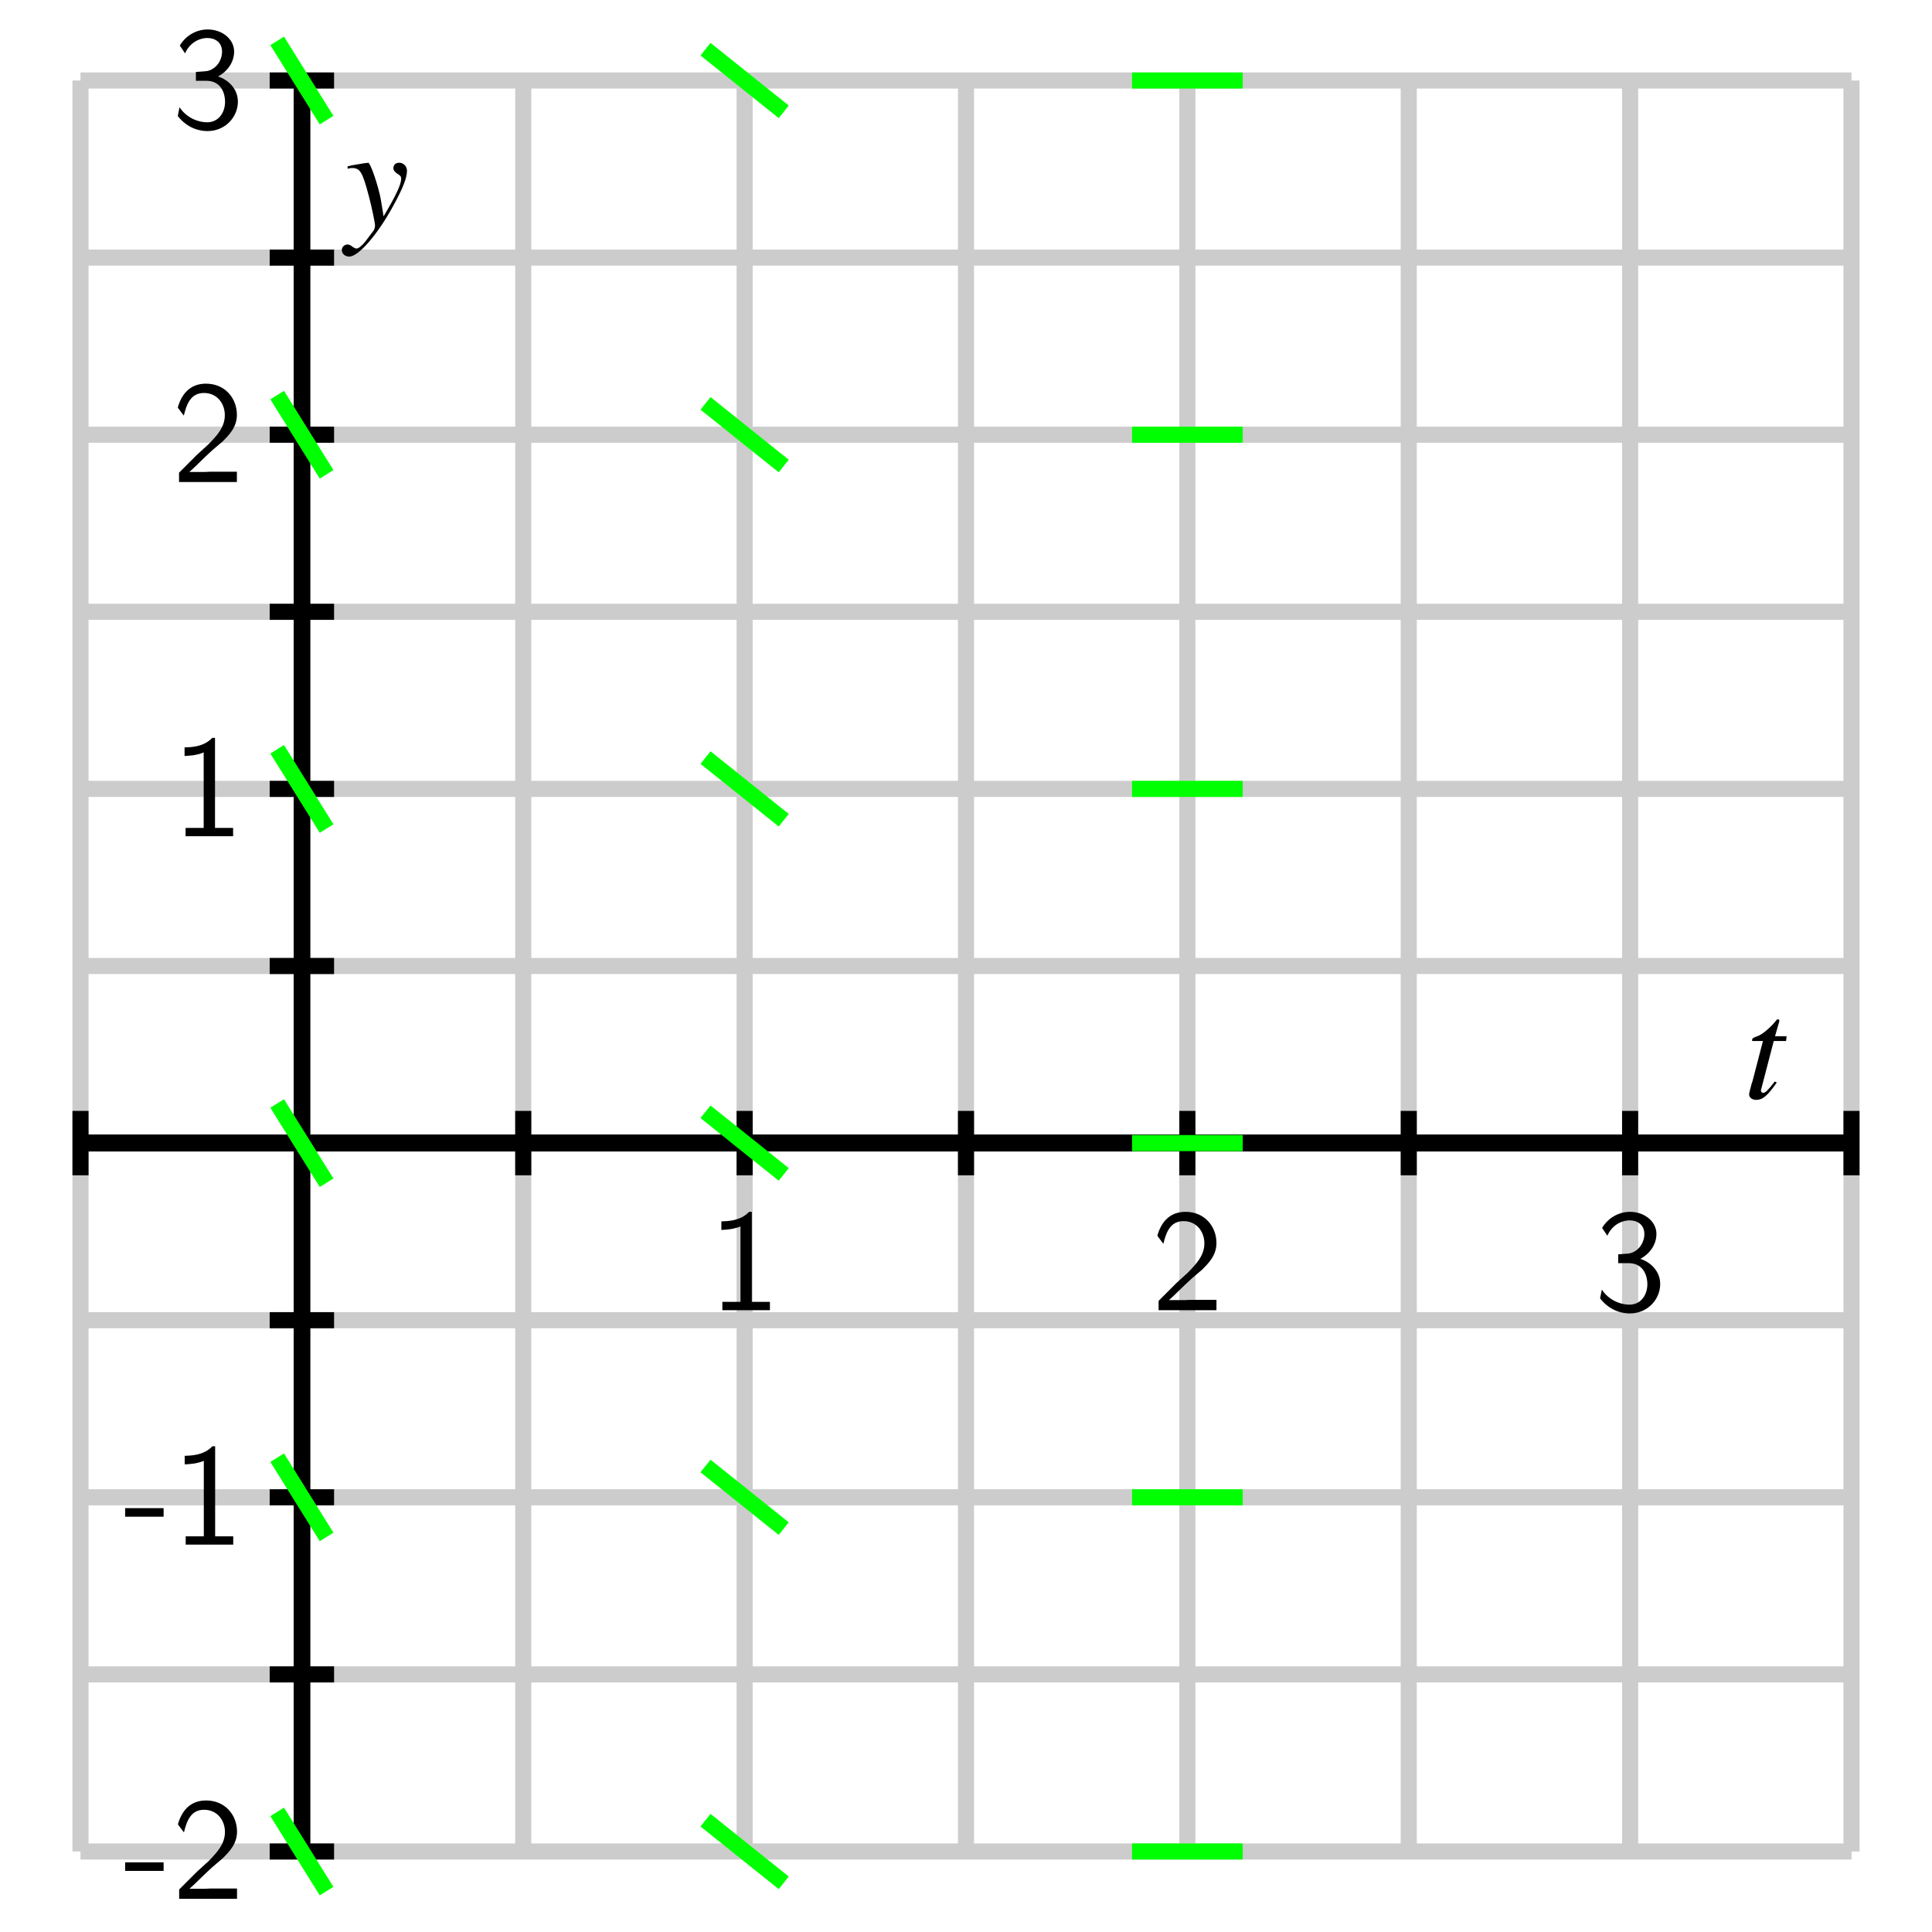
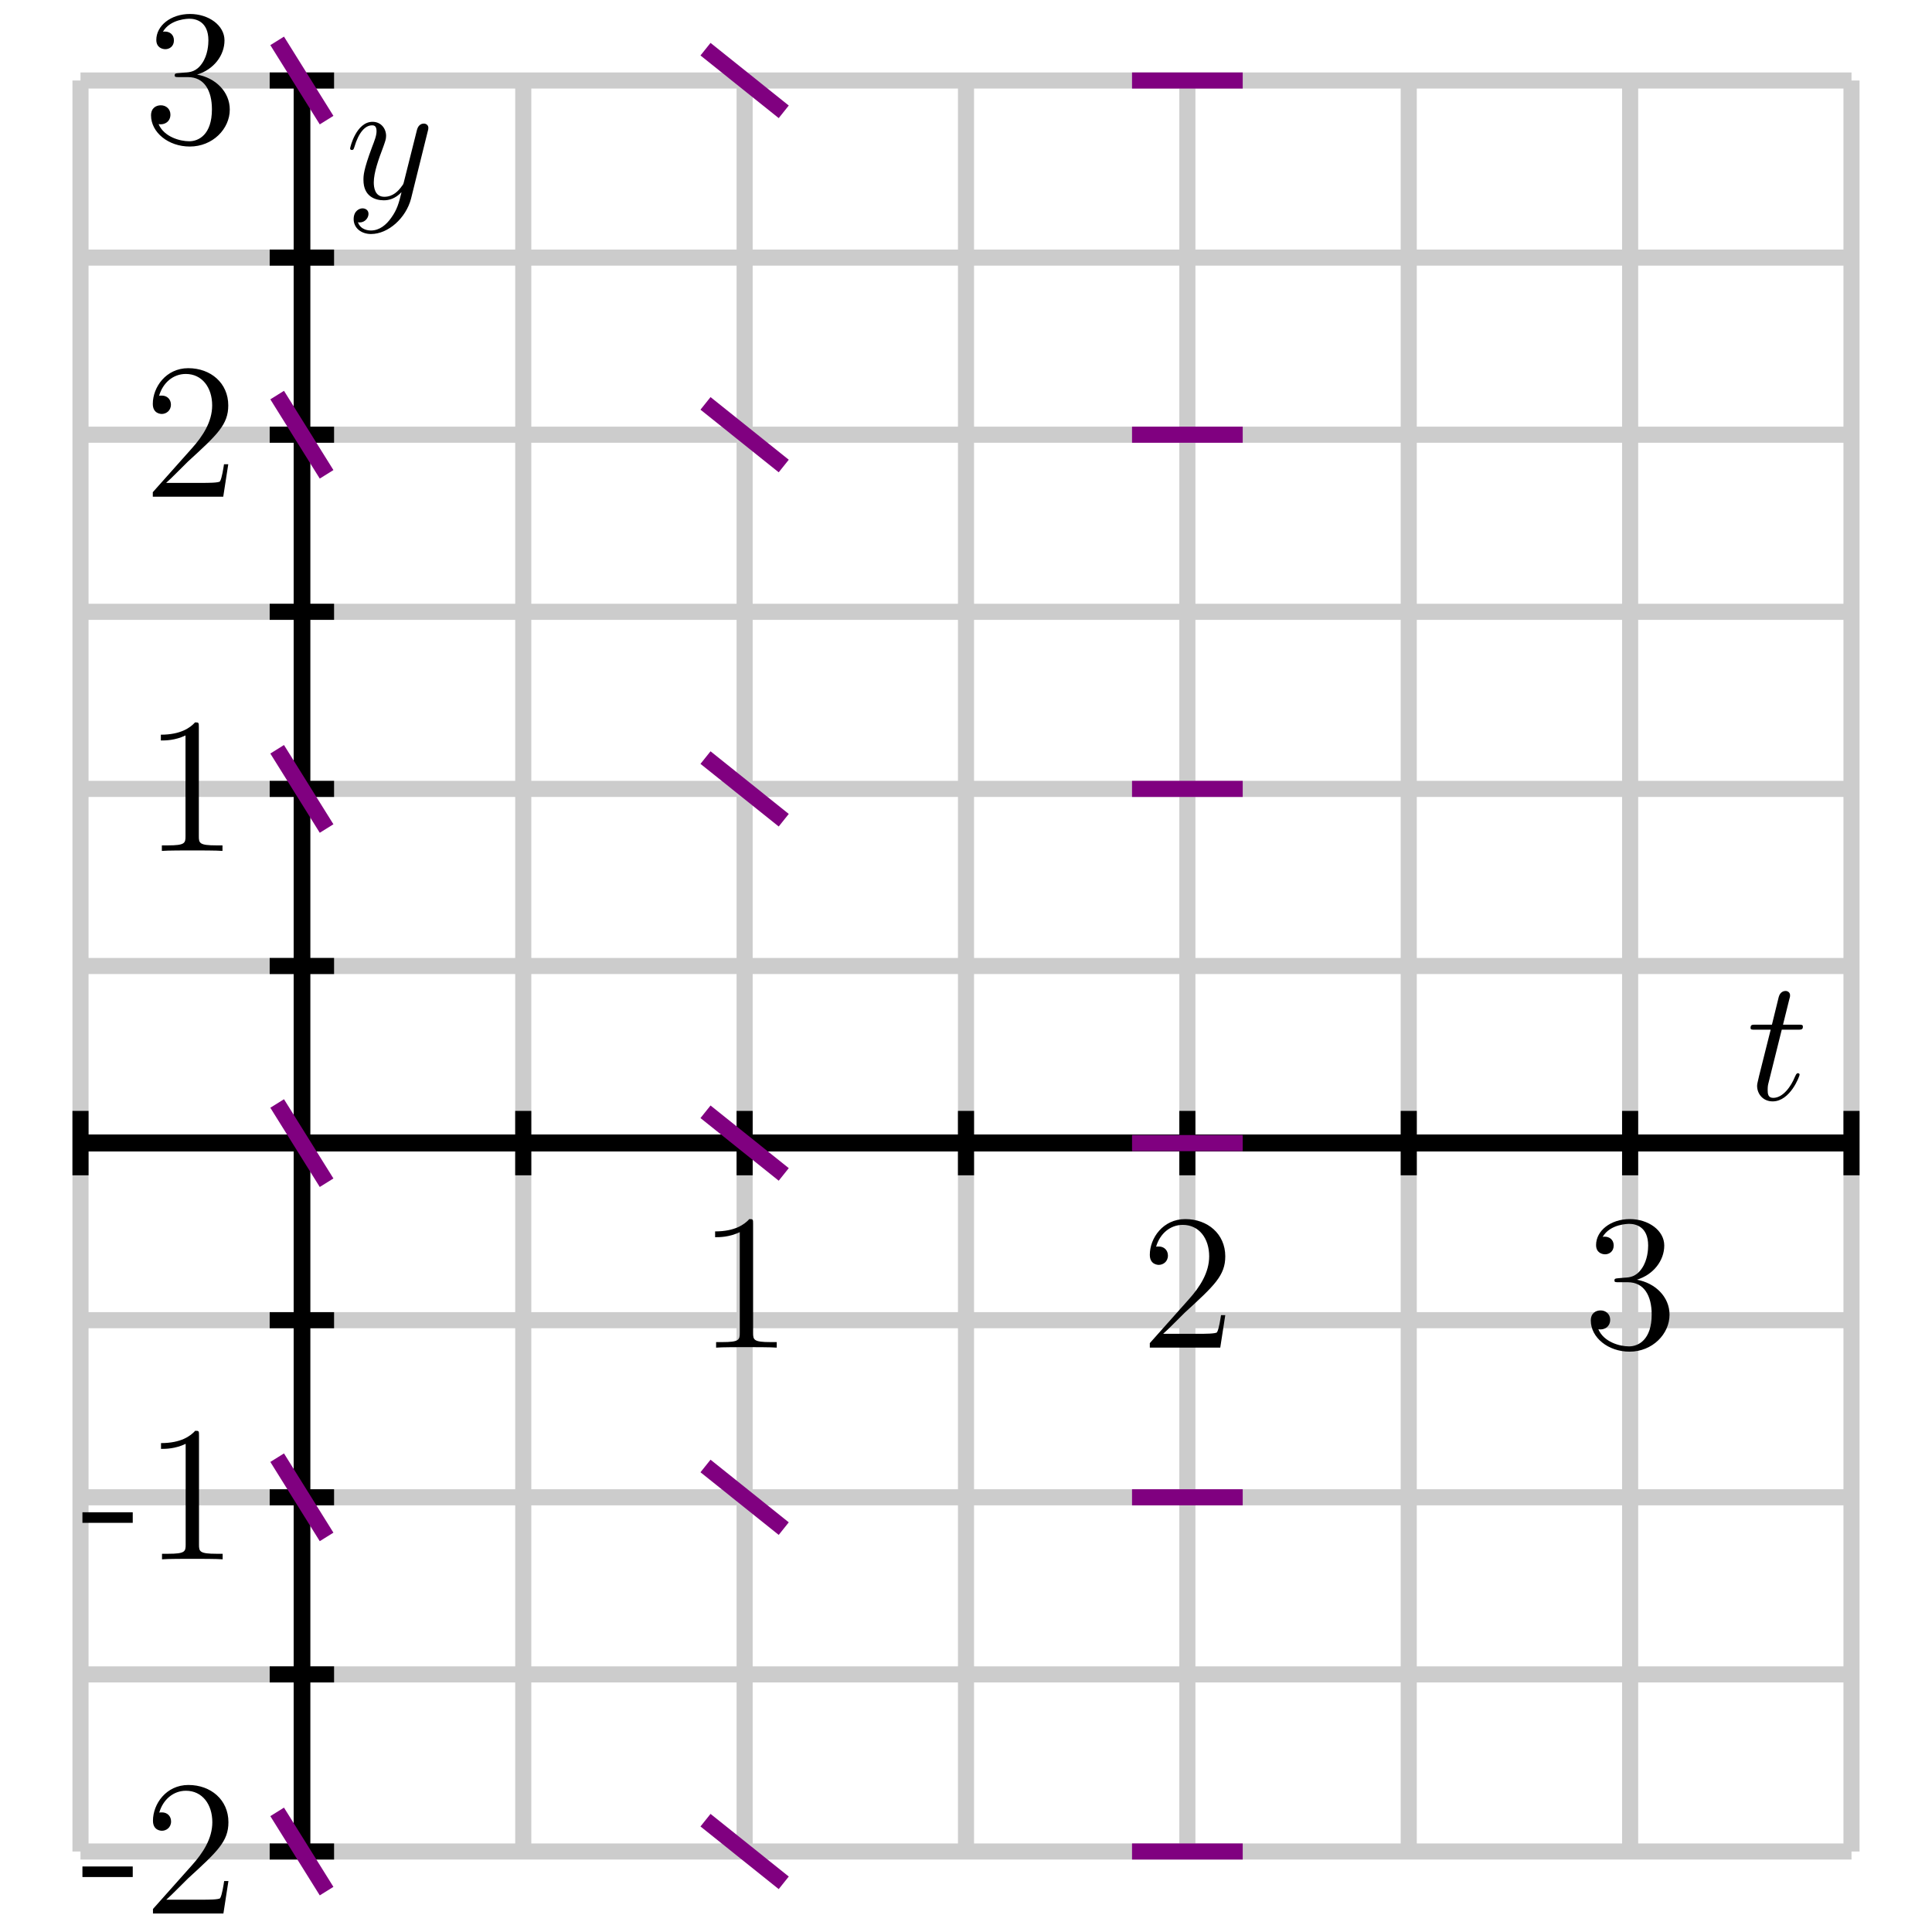
<svg xmlns="http://www.w3.org/2000/svg" xmlns:xlink="http://www.w3.org/1999/xlink" width="120pt" height="120pt" viewBox="0 0 120 120" version="1.1">
  <defs>
    <g>
      <symbol overflow="visible" id="glyph0-0">
        <path style="stroke:none;" d="" />
      </symbol>
      <symbol overflow="visible" id="glyph0-1">
-         <path style="stroke:none;" d="M 2.688 -6.109 L 2.516 -6.109 C 1.984 -5.547 1.234 -5.531 0.797 -5.516 L 0.797 -4.984 C 1.094 -5 1.531 -5.016 1.984 -5.203 L 1.984 -0.516 L 0.859 -0.516 L 0.859 0 L 3.812 0 L 3.812 -0.516 L 2.688 -0.516 Z M 2.688 -6.109 " />
+         <path style="stroke:none;" d="M 3.453 -7.688 C 3.453 -7.969 3.453 -7.984 3.219 -7.984 C 2.922 -7.656 2.328 -7.219 1.094 -7.219 L 1.094 -6.859 C 1.375 -6.859 1.969 -6.859 2.625 -7.172 L 2.625 -0.922 C 2.625 -0.484 2.594 -0.344 1.531 -0.344 L 1.156 -0.344 L 1.156 0 C 1.484 -0.031 2.656 -0.031 3.047 -0.031 C 3.438 -0.031 4.594 -0.031 4.922 0 L 4.922 -0.344 L 4.547 -0.344 C 3.484 -0.344 3.453 -0.484 3.453 -0.922 Z M 3.453 -7.688 " />
      </symbol>
      <symbol overflow="visible" id="glyph0-2">
-         <path style="stroke:none;" d="M 1.562 -1.688 L 0.453 -0.578 L 0.453 0 L 4.047 0 L 4.047 -0.641 L 2.406 -0.641 C 2.297 -0.641 2.188 -0.625 2.078 -0.625 L 1.094 -0.625 C 1.391 -0.875 2.062 -1.562 2.344 -1.812 C 2.516 -1.984 2.984 -2.359 3.156 -2.516 C 3.562 -2.922 4.047 -3.406 4.047 -4.172 C 4.047 -5.203 3.312 -6.109 2.125 -6.109 C 1.094 -6.109 0.594 -5.406 0.375 -4.625 C 0.484 -4.469 0.531 -4.422 0.547 -4.391 C 0.562 -4.375 0.656 -4.25 0.75 -4.125 C 0.922 -4.828 1.172 -5.531 2 -5.531 C 2.844 -5.531 3.297 -4.844 3.297 -4.156 C 3.297 -3.391 2.797 -2.875 2.266 -2.328 Z M 1.562 -1.688 " />
+         <path style="stroke:none;" d="M 5.281 -2.016 L 5.016 -2.016 C 4.984 -1.812 4.891 -1.156 4.766 -0.953 C 4.688 -0.859 4 -0.859 3.641 -0.859 L 1.422 -0.859 C 1.734 -1.125 2.469 -1.891 2.781 -2.188 C 4.609 -3.859 5.281 -4.484 5.281 -5.672 C 5.281 -7.062 4.188 -7.984 2.797 -7.984 C 1.406 -7.984 0.594 -6.797 0.594 -5.766 C 0.594 -5.141 1.109 -5.141 1.156 -5.141 C 1.406 -5.141 1.719 -5.328 1.719 -5.719 C 1.719 -6.047 1.484 -6.281 1.156 -6.281 C 1.047 -6.281 1.016 -6.281 0.984 -6.266 C 1.219 -7.078 1.859 -7.625 2.641 -7.625 C 3.656 -7.625 4.281 -6.781 4.281 -5.672 C 4.281 -4.656 3.703 -3.766 3.016 -3 L 0.594 -0.281 L 0.594 0 L 4.969 0 Z M 5.281 -2.016 " />
      </symbol>
      <symbol overflow="visible" id="glyph0-3">
-         <path style="stroke:none;" d="M 0.828 -4.625 C 1.094 -5.25 1.672 -5.578 2.219 -5.578 C 2.688 -5.578 3.125 -5.312 3.125 -4.734 C 3.125 -4.188 2.766 -3.656 2.219 -3.531 C 2.156 -3.516 2.141 -3.516 1.5 -3.469 L 1.5 -2.922 L 2.141 -2.922 C 3.109 -2.922 3.312 -2.078 3.312 -1.625 C 3.312 -0.922 2.891 -0.344 2.203 -0.344 C 1.578 -0.344 0.875 -0.672 0.484 -1.281 L 0.375 -0.734 C 1.031 0.109 1.859 0.203 2.219 0.203 C 3.328 0.203 4.109 -0.672 4.109 -1.625 C 4.109 -2.438 3.484 -3 2.875 -3.188 C 3.562 -3.562 3.875 -4.172 3.875 -4.734 C 3.875 -5.516 3.125 -6.109 2.234 -6.109 C 1.531 -6.109 0.875 -5.734 0.5 -5.109 Z M 0.828 -4.625 " />
+         <path style="stroke:none;" d="M 2.203 -4.312 C 2 -4.297 1.953 -4.281 1.953 -4.172 C 1.953 -4.062 2.016 -4.062 2.234 -4.062 L 2.781 -4.062 C 3.797 -4.062 4.266 -3.219 4.266 -2.062 C 4.266 -0.484 3.438 -0.078 2.859 -0.078 C 2.281 -0.078 1.297 -0.344 0.953 -1.141 C 1.328 -1.078 1.688 -1.297 1.688 -1.734 C 1.688 -2.078 1.422 -2.312 1.094 -2.312 C 0.797 -2.312 0.484 -2.141 0.484 -1.688 C 0.484 -0.625 1.562 0.25 2.891 0.25 C 4.312 0.25 5.375 -0.844 5.375 -2.047 C 5.375 -3.156 4.484 -4.016 3.344 -4.219 C 4.375 -4.531 5.047 -5.406 5.047 -6.344 C 5.047 -7.281 4.062 -7.984 2.906 -7.984 C 1.703 -7.984 0.812 -7.25 0.812 -6.375 C 0.812 -5.891 1.188 -5.797 1.375 -5.797 C 1.625 -5.797 1.906 -5.969 1.906 -6.344 C 1.906 -6.719 1.625 -6.891 1.359 -6.891 C 1.281 -6.891 1.266 -6.891 1.219 -6.875 C 1.688 -7.688 2.812 -7.688 2.875 -7.688 C 3.266 -7.688 4.047 -7.516 4.047 -6.344 C 4.047 -6.109 4.016 -5.438 3.656 -4.922 C 3.297 -4.391 2.891 -4.359 2.562 -4.344 Z M 2.203 -4.312 " />
      </symbol>
      <symbol overflow="visible" id="glyph0-4">
-         <path style="stroke:none;" d="M 2.484 -1.734 L 2.484 -2.266 L 0.094 -2.266 L 0.094 -1.734 Z M 2.484 -1.734 " />
+         <path style="stroke:none;" d="M 3.25 -2.266 L 3.25 -2.922 L 0.125 -2.922 L 0.125 -2.266 Z M 3.25 -2.266 " />
      </symbol>
      <symbol overflow="visible" id="glyph1-0">
        <path style="stroke:none;" d="" />
      </symbol>
      <symbol overflow="visible" id="glyph1-1">
-         <path style="stroke:none;" d="M 2.656 -3.859 L 1.938 -3.859 L 2.203 -4.781 C 2.203 -4.797 2.203 -4.812 2.203 -4.828 C 2.203 -4.891 2.172 -4.906 2.141 -4.906 C 2.078 -4.906 2.047 -4.906 2 -4.828 C 1.641 -4.375 1.094 -3.922 0.797 -3.844 C 0.578 -3.766 0.516 -3.719 0.516 -3.625 C 0.516 -3.609 0.516 -3.594 0.516 -3.562 L 1.188 -3.562 L 0.547 -1.094 C 0.516 -1.016 0.516 -0.984 0.484 -0.906 C 0.406 -0.625 0.328 -0.312 0.328 -0.25 C 0.328 -0.047 0.516 0.094 0.766 0.094 C 1.172 0.094 1.469 -0.156 2.047 -0.984 L 1.922 -1.047 C 1.484 -0.484 1.344 -0.344 1.203 -0.344 C 1.109 -0.344 1.062 -0.406 1.062 -0.516 C 1.062 -0.531 1.062 -0.547 1.078 -0.562 L 1.859 -3.562 L 2.625 -3.562 Z M 2.656 -3.859 " />
+         <path style="stroke:none;" d="M 2.172 -4.344 L 3.156 -4.344 C 3.375 -4.344 3.484 -4.344 3.484 -4.531 C 3.484 -4.656 3.406 -4.656 3.203 -4.656 L 2.25 -4.656 L 2.641 -6.234 C 2.688 -6.375 2.688 -6.406 2.688 -6.484 C 2.688 -6.656 2.547 -6.75 2.406 -6.75 C 2.328 -6.75 2.078 -6.719 1.984 -6.375 L 1.562 -4.656 L 0.547 -4.656 C 0.328 -4.656 0.234 -4.656 0.234 -4.453 C 0.234 -4.344 0.312 -4.344 0.516 -4.344 L 1.484 -4.344 L 0.766 -1.484 C 0.688 -1.109 0.641 -1 0.641 -0.859 C 0.641 -0.359 1 0.109 1.609 0.109 C 2.703 0.109 3.281 -1.469 3.281 -1.547 C 3.281 -1.609 3.234 -1.641 3.172 -1.641 C 3.156 -1.641 3.109 -1.641 3.094 -1.594 C 3.078 -1.594 3.062 -1.578 2.984 -1.406 C 2.766 -0.859 2.266 -0.109 1.641 -0.109 C 1.312 -0.109 1.297 -0.375 1.297 -0.609 C 1.297 -0.625 1.297 -0.828 1.328 -0.953 Z M 2.172 -4.344 " />
      </symbol>
      <symbol overflow="visible" id="glyph1-2">
-         <path style="stroke:none;" d="M 0.141 -3.594 C 0.25 -3.625 0.312 -3.641 0.406 -3.641 C 0.922 -3.641 1.062 -3.406 1.469 -1.859 C 1.625 -1.281 1.844 -0.219 1.844 -0.078 C 1.844 0.078 1.797 0.219 1.656 0.375 C 1.375 0.75 1.203 0.984 1.094 1.094 C 0.906 1.281 0.797 1.359 0.688 1.359 C 0.625 1.359 0.562 1.328 0.469 1.266 C 0.328 1.156 0.234 1.109 0.141 1.109 C -0.062 1.109 -0.219 1.266 -0.219 1.453 C -0.219 1.688 -0.016 1.859 0.25 1.859 C 0.812 1.859 2 0.5 2.969 -1.281 C 3.578 -2.391 3.828 -3.031 3.828 -3.469 C 3.828 -3.75 3.609 -3.969 3.344 -3.969 C 3.125 -3.969 2.984 -3.828 2.984 -3.641 C 2.984 -3.5 3.062 -3.406 3.234 -3.281 C 3.406 -3.188 3.469 -3.109 3.469 -2.984 C 3.469 -2.625 3.141 -1.922 2.375 -0.641 L 2.203 -1.688 C 2.062 -2.484 1.562 -3.969 1.422 -3.969 L 1.391 -3.969 C 1.375 -3.953 1.344 -3.953 1.312 -3.953 C 1.219 -3.953 0.906 -3.891 0.422 -3.812 C 0.375 -3.797 0.266 -3.766 0.141 -3.75 Z M 0.141 -3.594 " />
+         <path style="stroke:none;" d="M 2.844 1.203 C 2.547 1.625 2.125 1.984 1.594 1.984 C 1.469 1.984 0.953 1.969 0.781 1.469 C 0.828 1.484 0.875 1.484 0.891 1.484 C 1.219 1.484 1.438 1.203 1.438 0.953 C 1.438 0.703 1.234 0.609 1.062 0.609 C 0.891 0.609 0.516 0.75 0.516 1.281 C 0.516 1.828 0.984 2.203 1.594 2.203 C 2.672 2.203 3.766 1.203 4.078 0.016 L 5.125 -4.203 C 5.141 -4.25 5.156 -4.312 5.156 -4.391 C 5.156 -4.547 5.031 -4.656 4.875 -4.656 C 4.766 -4.656 4.547 -4.609 4.453 -4.281 L 3.656 -1.109 C 3.609 -0.922 3.609 -0.891 3.516 -0.781 C 3.297 -0.469 2.953 -0.109 2.422 -0.109 C 1.828 -0.109 1.766 -0.703 1.766 -1 C 1.766 -1.609 2.062 -2.438 2.359 -3.219 C 2.469 -3.531 2.531 -3.688 2.531 -3.891 C 2.531 -4.344 2.219 -4.766 1.688 -4.766 C 0.688 -4.766 0.297 -3.203 0.297 -3.109 C 0.297 -3.062 0.328 -3.016 0.406 -3.016 C 0.5 -3.016 0.516 -3.062 0.562 -3.203 C 0.828 -4.109 1.234 -4.547 1.656 -4.547 C 1.75 -4.547 1.938 -4.547 1.938 -4.188 C 1.938 -3.906 1.812 -3.594 1.656 -3.188 C 1.125 -1.766 1.125 -1.422 1.125 -1.156 C 1.125 -0.125 1.859 0.109 2.391 0.109 C 2.703 0.109 3.094 0.016 3.484 -0.391 L 3.484 -0.375 C 3.328 0.266 3.219 0.688 2.844 1.203 Z M 2.844 1.203 " />
      </symbol>
    </g>
  </defs>
  <g id="surface1">
    <path style="fill:none;stroke-width:10;stroke-linecap:butt;stroke-linejoin:miter;stroke:rgb(80.077%,80.077%,80.077%);stroke-opacity:1;stroke-miterlimit:10;" d="M 50 50 L 50 1150 M 187.5 50 L 187.5 1150 M 325 50 L 325 1150 M 462.5 50 L 462.5 1150 M 600 50 L 600 1150 M 737.5 50 L 737.5 1150 M 875 50 L 875 1150 M 1012.5 50 L 1012.5 1150 M 1150 50 L 1150 1150 M 50 50 L 1150 50 M 50 160 L 1150 160 M 50 270 L 1150 270 M 50 380 L 1150 380 M 50 490 L 1150 490 M 50 600 L 1150 600 M 50 710 L 1150 710 M 50 820 L 1150 820 M 50 930 L 1150 930 M 50 1040 L 1150 1040 M 50 1150 L 1150 1150 " transform="matrix(0.1,0,0,-0.1,0,120)" />
    <path style="fill:none;stroke-width:10;stroke-linecap:butt;stroke-linejoin:miter;stroke:rgb(0%,0%,0%);stroke-opacity:1;stroke-miterlimit:10;" d="M 50 490 L 1150 490 M 187.5 50 L 187.5 1150 " transform="matrix(0.1,0,0,-0.1,0,120)" />
    <path style="fill:none;stroke-width:10;stroke-linecap:butt;stroke-linejoin:miter;stroke:rgb(0%,0%,0%);stroke-opacity:1;stroke-miterlimit:10;" d="M 50 490 L 1150 490 M 187.5 50 L 187.5 1150 M 50 470 L 50 510 " transform="matrix(0.1,0,0,-0.1,0,120)" />
    <path style="fill:none;stroke-width:10;stroke-linecap:butt;stroke-linejoin:miter;stroke:rgb(0%,0%,0%);stroke-opacity:1;stroke-miterlimit:10;" d="M 50 490 L 1150 490 M 187.5 50 L 187.5 1150 M 187.5 470 L 187.5 510 " transform="matrix(0.1,0,0,-0.1,0,120)" />
    <path style="fill:none;stroke-width:10;stroke-linecap:butt;stroke-linejoin:miter;stroke:rgb(0%,0%,0%);stroke-opacity:1;stroke-miterlimit:10;" d="M 50 490 L 1150 490 M 187.5 50 L 187.5 1150 M 325 470 L 325 510 " transform="matrix(0.1,0,0,-0.1,0,120)" />
    <path style="fill:none;stroke-width:10;stroke-linecap:butt;stroke-linejoin:miter;stroke:rgb(0%,0%,0%);stroke-opacity:1;stroke-miterlimit:10;" d="M 50 490 L 1150 490 M 187.5 50 L 187.5 1150 M 462.5 470 L 462.5 510 " transform="matrix(0.1,0,0,-0.1,0,120)" />
    <path style="fill:none;stroke-width:10;stroke-linecap:butt;stroke-linejoin:miter;stroke:rgb(0%,0%,0%);stroke-opacity:1;stroke-miterlimit:10;" d="M 50 490 L 1150 490 M 187.5 50 L 187.5 1150 M 600 470 L 600 510 " transform="matrix(0.1,0,0,-0.1,0,120)" />
    <path style="fill:none;stroke-width:10;stroke-linecap:butt;stroke-linejoin:miter;stroke:rgb(0%,0%,0%);stroke-opacity:1;stroke-miterlimit:10;" d="M 50 490 L 1150 490 M 187.5 50 L 187.5 1150 M 737.5 470 L 737.5 510 " transform="matrix(0.1,0,0,-0.1,0,120)" />
    <path style="fill:none;stroke-width:10;stroke-linecap:butt;stroke-linejoin:miter;stroke:rgb(0%,0%,0%);stroke-opacity:1;stroke-miterlimit:10;" d="M 50 490 L 1150 490 M 187.5 50 L 187.5 1150 M 875 470 L 875 510 " transform="matrix(0.1,0,0,-0.1,0,120)" />
    <path style="fill:none;stroke-width:10;stroke-linecap:butt;stroke-linejoin:miter;stroke:rgb(0%,0%,0%);stroke-opacity:1;stroke-miterlimit:10;" d="M 50 490 L 1150 490 M 187.5 50 L 187.5 1150 M 1012.5 470 L 1012.5 510 " transform="matrix(0.1,0,0,-0.1,0,120)" />
    <path style="fill:none;stroke-width:10;stroke-linecap:butt;stroke-linejoin:miter;stroke:rgb(0%,0%,0%);stroke-opacity:1;stroke-miterlimit:10;" d="M 50 490 L 1150 490 M 187.5 50 L 187.5 1150 M 1150 470 L 1150 510 " transform="matrix(0.1,0,0,-0.1,0,120)" />
    <path style="fill:none;stroke-width:10;stroke-linecap:butt;stroke-linejoin:miter;stroke:rgb(0%,0%,0%);stroke-opacity:1;stroke-miterlimit:10;" d="M 50 490 L 1150 490 M 187.5 50 L 187.5 1150 M 167.5 50 L 207.5 50 " transform="matrix(0.1,0,0,-0.1,0,120)" />
    <path style="fill:none;stroke-width:10;stroke-linecap:butt;stroke-linejoin:miter;stroke:rgb(0%,0%,0%);stroke-opacity:1;stroke-miterlimit:10;" d="M 50 490 L 1150 490 M 187.5 50 L 187.5 1150 M 167.5 160 L 207.5 160 " transform="matrix(0.1,0,0,-0.1,0,120)" />
    <path style="fill:none;stroke-width:10;stroke-linecap:butt;stroke-linejoin:miter;stroke:rgb(0%,0%,0%);stroke-opacity:1;stroke-miterlimit:10;" d="M 50 490 L 1150 490 M 187.5 50 L 187.5 1150 M 167.5 270 L 207.5 270 " transform="matrix(0.1,0,0,-0.1,0,120)" />
    <path style="fill:none;stroke-width:10;stroke-linecap:butt;stroke-linejoin:miter;stroke:rgb(0%,0%,0%);stroke-opacity:1;stroke-miterlimit:10;" d="M 50 490 L 1150 490 M 187.5 50 L 187.5 1150 M 167.5 380 L 207.5 380 " transform="matrix(0.1,0,0,-0.1,0,120)" />
    <path style="fill:none;stroke-width:10;stroke-linecap:butt;stroke-linejoin:miter;stroke:rgb(0%,0%,0%);stroke-opacity:1;stroke-miterlimit:10;" d="M 50 490 L 1150 490 M 187.5 50 L 187.5 1150 M 167.5 490 L 207.5 490 " transform="matrix(0.1,0,0,-0.1,0,120)" />
    <path style="fill:none;stroke-width:10;stroke-linecap:butt;stroke-linejoin:miter;stroke:rgb(0%,0%,0%);stroke-opacity:1;stroke-miterlimit:10;" d="M 50 490 L 1150 490 M 187.5 50 L 187.5 1150 M 167.5 600 L 207.5 600 " transform="matrix(0.1,0,0,-0.1,0,120)" />
    <path style="fill:none;stroke-width:10;stroke-linecap:butt;stroke-linejoin:miter;stroke:rgb(0%,0%,0%);stroke-opacity:1;stroke-miterlimit:10;" d="M 50 490 L 1150 490 M 187.5 50 L 187.5 1150 M 167.5 710 L 207.5 710 " transform="matrix(0.1,0,0,-0.1,0,120)" />
    <path style="fill:none;stroke-width:10;stroke-linecap:butt;stroke-linejoin:miter;stroke:rgb(0%,0%,0%);stroke-opacity:1;stroke-miterlimit:10;" d="M 50 490 L 1150 490 M 187.5 50 L 187.5 1150 M 167.5 820 L 207.5 820 " transform="matrix(0.1,0,0,-0.1,0,120)" />
    <path style="fill:none;stroke-width:10;stroke-linecap:butt;stroke-linejoin:miter;stroke:rgb(0%,0%,0%);stroke-opacity:1;stroke-miterlimit:10;" d="M 50 490 L 1150 490 M 187.5 50 L 187.5 1150 M 167.5 930 L 207.5 930 " transform="matrix(0.1,0,0,-0.1,0,120)" />
    <path style="fill:none;stroke-width:10;stroke-linecap:butt;stroke-linejoin:miter;stroke:rgb(0%,0%,0%);stroke-opacity:1;stroke-miterlimit:10;" d="M 50 490 L 1150 490 M 187.5 50 L 187.5 1150 M 167.5 1040 L 207.5 1040 " transform="matrix(0.1,0,0,-0.1,0,120)" />
    <path style="fill:none;stroke-width:10;stroke-linecap:butt;stroke-linejoin:miter;stroke:rgb(0%,0%,0%);stroke-opacity:1;stroke-miterlimit:10;" d="M 50 490 L 1150 490 M 187.5 50 L 187.5 1150 M 167.5 1150 L 207.5 1150 " transform="matrix(0.1,0,0,-0.1,0,120)" />
    <g style="fill:rgb(0%,0%,0%);fill-opacity:1;">
-       <use xlink:href="#glyph0-1" x="44.009" y="81.378" />
+       <use xlink:href="#glyph0-1" x="43.323" y="83.704" />
    </g>
    <g style="fill:rgb(0%,0%,0%);fill-opacity:1;">
-       <use xlink:href="#glyph0-2" x="71.509" y="81.378" />
+       <use xlink:href="#glyph0-2" x="70.823" y="83.704" />
    </g>
    <g style="fill:rgb(0%,0%,0%);fill-opacity:1;">
-       <use xlink:href="#glyph0-3" x="99.009" y="81.378" />
+       <use xlink:href="#glyph0-3" x="98.323" y="83.704" />
    </g>
    <g style="fill:rgb(0%,0%,0%);fill-opacity:1;">
-       <use xlink:href="#glyph0-4" x="7.678" y="117.939" />
-       <use xlink:href="#glyph0-2" x="10.675" y="117.939" />
+       <use xlink:href="#glyph0-4" x="4.995" y="118.852" />
+       <use xlink:href="#glyph0-2" x="8.907" y="118.852" />
    </g>
    <g style="fill:rgb(0%,0%,0%);fill-opacity:1;">
-       <use xlink:href="#glyph0-4" x="7.678" y="95.939" />
-       <use xlink:href="#glyph0-1" x="10.675" y="95.939" />
+       <use xlink:href="#glyph0-4" x="4.995" y="96.852" />
+       <use xlink:href="#glyph0-1" x="8.907" y="96.852" />
    </g>
    <g style="fill:rgb(0%,0%,0%);fill-opacity:1;">
-       <use xlink:href="#glyph0-1" x="10.667" y="51.939" />
+       <use xlink:href="#glyph0-1" x="8.897" y="52.852" />
    </g>
    <g style="fill:rgb(0%,0%,0%);fill-opacity:1;">
-       <use xlink:href="#glyph0-2" x="10.667" y="29.939" />
+       <use xlink:href="#glyph0-2" x="8.897" y="30.852" />
    </g>
    <g style="fill:rgb(0%,0%,0%);fill-opacity:1;">
-       <use xlink:href="#glyph0-3" x="10.667" y="7.939" />
+       <use xlink:href="#glyph0-3" x="8.897" y="8.852" />
    </g>
    <g style="fill:rgb(0%,0%,0%);fill-opacity:1;">
-       <use xlink:href="#glyph1-1" x="108.312" y="68.221" />
+       <use xlink:href="#glyph1-1" x="108.496" y="68.3" />
    </g>
    <g style="fill:rgb(0%,0%,0%);fill-opacity:1;">
-       <use xlink:href="#glyph1-2" x="21.45" y="14.077" />
+       <use xlink:href="#glyph1-2" x="21.45" y="12.332" />
    </g>
-     <path style="fill:none;stroke-width:10;stroke-linecap:butt;stroke-linejoin:miter;stroke:rgb(0%,100%,0%);stroke-opacity:1;stroke-miterlimit:10;" d="M 172.148 74.609 L 202.852 25.391 " transform="matrix(0.1,0,0,-0.1,0,120)" />
-     <path style="fill:none;stroke-width:10;stroke-linecap:butt;stroke-linejoin:miter;stroke:rgb(0%,100%,0%);stroke-opacity:1;stroke-miterlimit:10;" d="M 172.148 294.609 L 202.852 245.391 " transform="matrix(0.1,0,0,-0.1,0,120)" />
-     <path style="fill:none;stroke-width:10;stroke-linecap:butt;stroke-linejoin:miter;stroke:rgb(0%,100%,0%);stroke-opacity:1;stroke-miterlimit:10;" d="M 172.148 514.609 L 202.852 465.391 " transform="matrix(0.1,0,0,-0.1,0,120)" />
-     <path style="fill:none;stroke-width:10;stroke-linecap:butt;stroke-linejoin:miter;stroke:rgb(0%,100%,0%);stroke-opacity:1;stroke-miterlimit:10;" d="M 172.148 734.609 L 202.852 685.391 " transform="matrix(0.1,0,0,-0.1,0,120)" />
-     <path style="fill:none;stroke-width:10;stroke-linecap:butt;stroke-linejoin:miter;stroke:rgb(0%,100%,0%);stroke-opacity:1;stroke-miterlimit:10;" d="M 172.148 954.609 L 202.852 905.391 " transform="matrix(0.1,0,0,-0.1,0,120)" />
-     <path style="fill:none;stroke-width:10;stroke-linecap:butt;stroke-linejoin:miter;stroke:rgb(0%,100%,0%);stroke-opacity:1;stroke-miterlimit:10;" d="M 172.148 1174.609 L 202.852 1125.391 " transform="matrix(0.1,0,0,-0.1,0,120)" />
-     <path style="fill:none;stroke-width:10;stroke-linecap:butt;stroke-linejoin:miter;stroke:rgb(0%,100%,0%);stroke-opacity:1;stroke-miterlimit:10;" d="M 438.203 69.453 L 486.797 30.547 " transform="matrix(0.1,0,0,-0.1,0,120)" />
-     <path style="fill:none;stroke-width:10;stroke-linecap:butt;stroke-linejoin:miter;stroke:rgb(0%,100%,0%);stroke-opacity:1;stroke-miterlimit:10;" d="M 438.203 289.453 L 486.797 250.547 " transform="matrix(0.1,0,0,-0.1,0,120)" />
-     <path style="fill:none;stroke-width:10;stroke-linecap:butt;stroke-linejoin:miter;stroke:rgb(0%,100%,0%);stroke-opacity:1;stroke-miterlimit:10;" d="M 438.203 509.453 L 486.797 470.547 " transform="matrix(0.1,0,0,-0.1,0,120)" />
-     <path style="fill:none;stroke-width:10;stroke-linecap:butt;stroke-linejoin:miter;stroke:rgb(0%,100%,0%);stroke-opacity:1;stroke-miterlimit:10;" d="M 438.203 729.453 L 486.797 690.547 " transform="matrix(0.1,0,0,-0.1,0,120)" />
-     <path style="fill:none;stroke-width:10;stroke-linecap:butt;stroke-linejoin:miter;stroke:rgb(0%,100%,0%);stroke-opacity:1;stroke-miterlimit:10;" d="M 438.203 949.453 L 486.797 910.547 " transform="matrix(0.1,0,0,-0.1,0,120)" />
-     <path style="fill:none;stroke-width:10;stroke-linecap:butt;stroke-linejoin:miter;stroke:rgb(0%,100%,0%);stroke-opacity:1;stroke-miterlimit:10;" d="M 438.203 1169.453 L 486.797 1130.547 " transform="matrix(0.1,0,0,-0.1,0,120)" />
-     <path style="fill:none;stroke-width:10;stroke-linecap:butt;stroke-linejoin:miter;stroke:rgb(0%,100%,0%);stroke-opacity:1;stroke-miterlimit:10;" d="M 703.125 50 L 771.875 50 " transform="matrix(0.1,0,0,-0.1,0,120)" />
-     <path style="fill:none;stroke-width:10;stroke-linecap:butt;stroke-linejoin:miter;stroke:rgb(0%,100%,0%);stroke-opacity:1;stroke-miterlimit:10;" d="M 703.125 270 L 771.875 270 " transform="matrix(0.1,0,0,-0.1,0,120)" />
-     <path style="fill:none;stroke-width:10;stroke-linecap:butt;stroke-linejoin:miter;stroke:rgb(0%,100%,0%);stroke-opacity:1;stroke-miterlimit:10;" d="M 703.125 490 L 771.875 490 " transform="matrix(0.1,0,0,-0.1,0,120)" />
-     <path style="fill:none;stroke-width:10;stroke-linecap:butt;stroke-linejoin:miter;stroke:rgb(0%,100%,0%);stroke-opacity:1;stroke-miterlimit:10;" d="M 703.125 710 L 771.875 710 " transform="matrix(0.1,0,0,-0.1,0,120)" />
-     <path style="fill:none;stroke-width:10;stroke-linecap:butt;stroke-linejoin:miter;stroke:rgb(0%,100%,0%);stroke-opacity:1;stroke-miterlimit:10;" d="M 703.125 930 L 771.875 930 " transform="matrix(0.1,0,0,-0.1,0,120)" />
-     <path style="fill:none;stroke-width:10;stroke-linecap:butt;stroke-linejoin:miter;stroke:rgb(0%,100%,0%);stroke-opacity:1;stroke-miterlimit:10;" d="M 703.125 1150 L 771.875 1150 " transform="matrix(0.1,0,0,-0.1,0,120)" />
+     <path style="fill:none;stroke-width:10;stroke-linecap:butt;stroke-linejoin:miter;stroke:rgb(50%,0%,50%);stroke-opacity:1;stroke-miterlimit:10;" d="M 172.148 74.609 L 202.852 25.391 " transform="matrix(0.1,0,0,-0.1,0,120)" />
+     <path style="fill:none;stroke-width:10;stroke-linecap:butt;stroke-linejoin:miter;stroke:rgb(50%,0%,50%);stroke-opacity:1;stroke-miterlimit:10;" d="M 172.148 294.609 L 202.852 245.391 " transform="matrix(0.1,0,0,-0.1,0,120)" />
+     <path style="fill:none;stroke-width:10;stroke-linecap:butt;stroke-linejoin:miter;stroke:rgb(50%,0%,50%);stroke-opacity:1;stroke-miterlimit:10;" d="M 172.148 514.609 L 202.852 465.391 " transform="matrix(0.1,0,0,-0.1,0,120)" />
+     <path style="fill:none;stroke-width:10;stroke-linecap:butt;stroke-linejoin:miter;stroke:rgb(50%,0%,50%);stroke-opacity:1;stroke-miterlimit:10;" d="M 172.148 734.609 L 202.852 685.391 " transform="matrix(0.1,0,0,-0.1,0,120)" />
+     <path style="fill:none;stroke-width:10;stroke-linecap:butt;stroke-linejoin:miter;stroke:rgb(50%,0%,50%);stroke-opacity:1;stroke-miterlimit:10;" d="M 172.148 954.609 L 202.852 905.391 " transform="matrix(0.1,0,0,-0.1,0,120)" />
+     <path style="fill:none;stroke-width:10;stroke-linecap:butt;stroke-linejoin:miter;stroke:rgb(50%,0%,50%);stroke-opacity:1;stroke-miterlimit:10;" d="M 172.148 1174.609 L 202.852 1125.391 " transform="matrix(0.1,0,0,-0.1,0,120)" />
+     <path style="fill:none;stroke-width:10;stroke-linecap:butt;stroke-linejoin:miter;stroke:rgb(50%,0%,50%);stroke-opacity:1;stroke-miterlimit:10;" d="M 438.203 69.453 L 486.797 30.547 " transform="matrix(0.1,0,0,-0.1,0,120)" />
+     <path style="fill:none;stroke-width:10;stroke-linecap:butt;stroke-linejoin:miter;stroke:rgb(50%,0%,50%);stroke-opacity:1;stroke-miterlimit:10;" d="M 438.203 289.453 L 486.797 250.547 " transform="matrix(0.1,0,0,-0.1,0,120)" />
+     <path style="fill:none;stroke-width:10;stroke-linecap:butt;stroke-linejoin:miter;stroke:rgb(50%,0%,50%);stroke-opacity:1;stroke-miterlimit:10;" d="M 438.203 509.453 L 486.797 470.547 " transform="matrix(0.1,0,0,-0.1,0,120)" />
+     <path style="fill:none;stroke-width:10;stroke-linecap:butt;stroke-linejoin:miter;stroke:rgb(50%,0%,50%);stroke-opacity:1;stroke-miterlimit:10;" d="M 438.203 729.453 L 486.797 690.547 " transform="matrix(0.1,0,0,-0.1,0,120)" />
+     <path style="fill:none;stroke-width:10;stroke-linecap:butt;stroke-linejoin:miter;stroke:rgb(50%,0%,50%);stroke-opacity:1;stroke-miterlimit:10;" d="M 438.203 949.453 L 486.797 910.547 " transform="matrix(0.1,0,0,-0.1,0,120)" />
+     <path style="fill:none;stroke-width:10;stroke-linecap:butt;stroke-linejoin:miter;stroke:rgb(50%,0%,50%);stroke-opacity:1;stroke-miterlimit:10;" d="M 438.203 1169.453 L 486.797 1130.547 " transform="matrix(0.1,0,0,-0.1,0,120)" />
+     <path style="fill:none;stroke-width:10;stroke-linecap:butt;stroke-linejoin:miter;stroke:rgb(50%,0%,50%);stroke-opacity:1;stroke-miterlimit:10;" d="M 703.125 50 L 771.875 50 " transform="matrix(0.1,0,0,-0.1,0,120)" />
+     <path style="fill:none;stroke-width:10;stroke-linecap:butt;stroke-linejoin:miter;stroke:rgb(50%,0%,50%);stroke-opacity:1;stroke-miterlimit:10;" d="M 703.125 270 L 771.875 270 " transform="matrix(0.1,0,0,-0.1,0,120)" />
+     <path style="fill:none;stroke-width:10;stroke-linecap:butt;stroke-linejoin:miter;stroke:rgb(50%,0%,50%);stroke-opacity:1;stroke-miterlimit:10;" d="M 703.125 490 L 771.875 490 " transform="matrix(0.1,0,0,-0.1,0,120)" />
+     <path style="fill:none;stroke-width:10;stroke-linecap:butt;stroke-linejoin:miter;stroke:rgb(50%,0%,50%);stroke-opacity:1;stroke-miterlimit:10;" d="M 703.125 710 L 771.875 710 " transform="matrix(0.1,0,0,-0.1,0,120)" />
+     <path style="fill:none;stroke-width:10;stroke-linecap:butt;stroke-linejoin:miter;stroke:rgb(50%,0%,50%);stroke-opacity:1;stroke-miterlimit:10;" d="M 703.125 930 L 771.875 930 " transform="matrix(0.1,0,0,-0.1,0,120)" />
+     <path style="fill:none;stroke-width:10;stroke-linecap:butt;stroke-linejoin:miter;stroke:rgb(50%,0%,50%);stroke-opacity:1;stroke-miterlimit:10;" d="M 703.125 1150 L 771.875 1150 " transform="matrix(0.1,0,0,-0.1,0,120)" />
  </g>
</svg>
